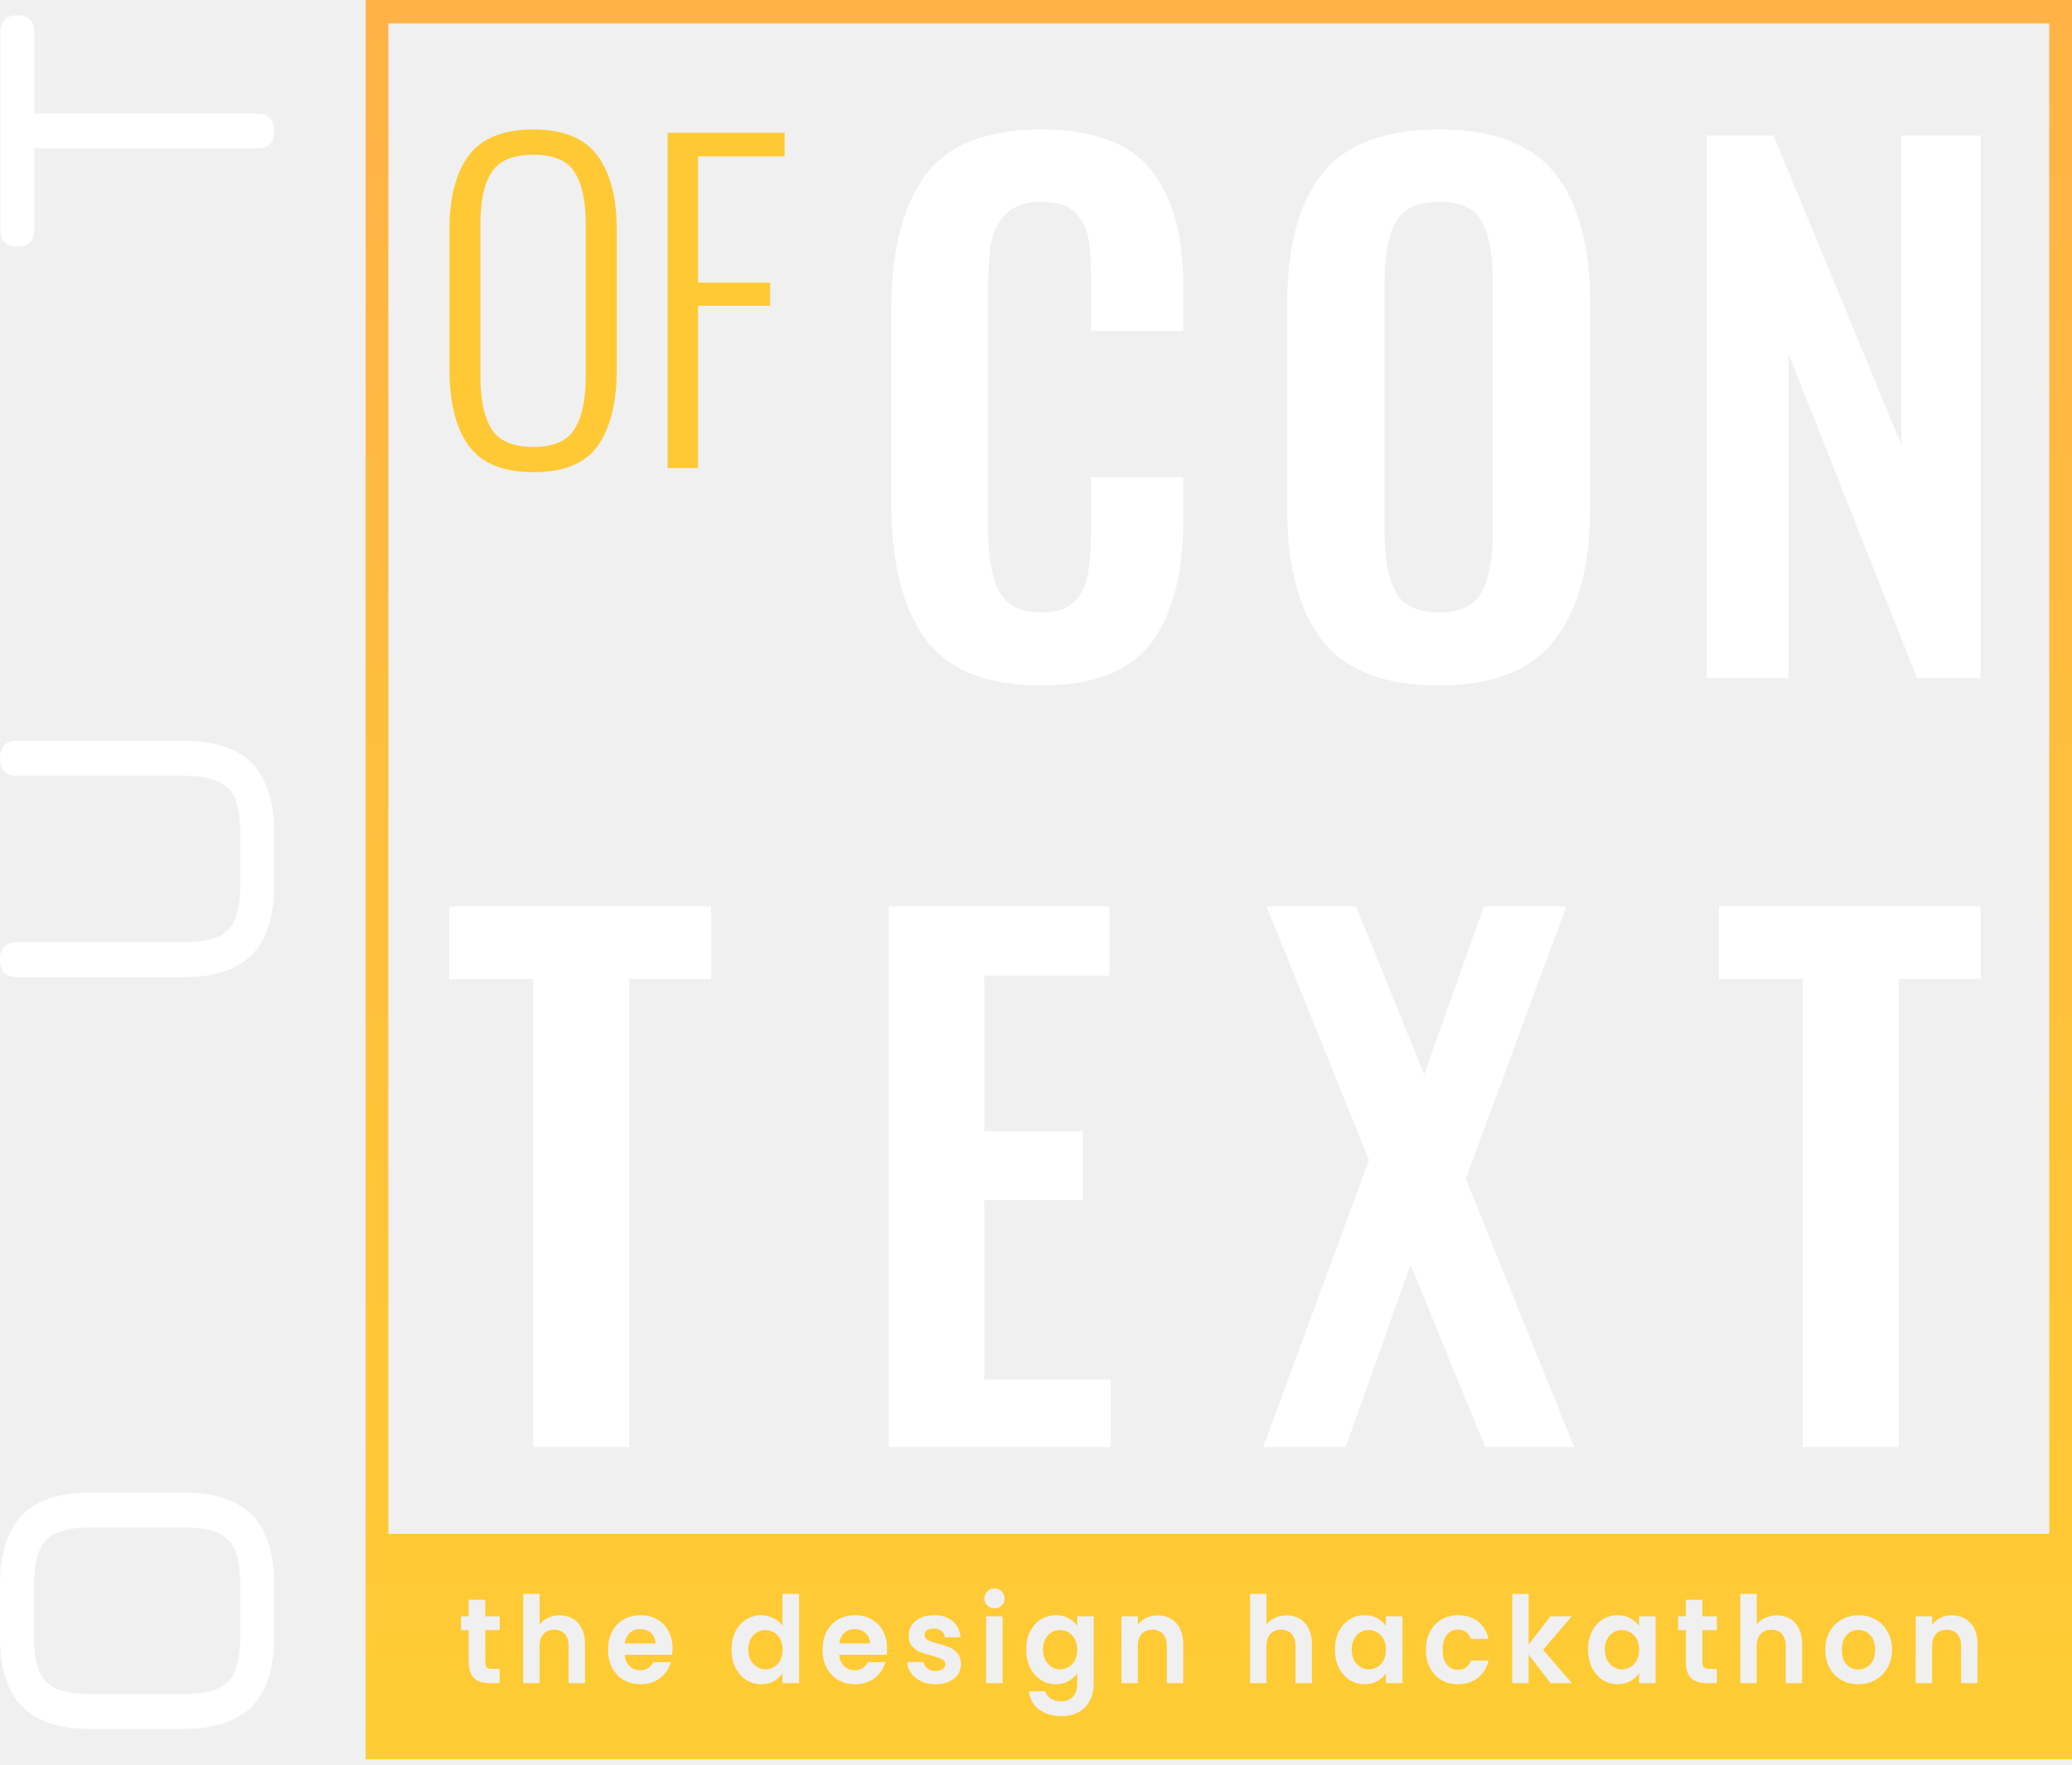
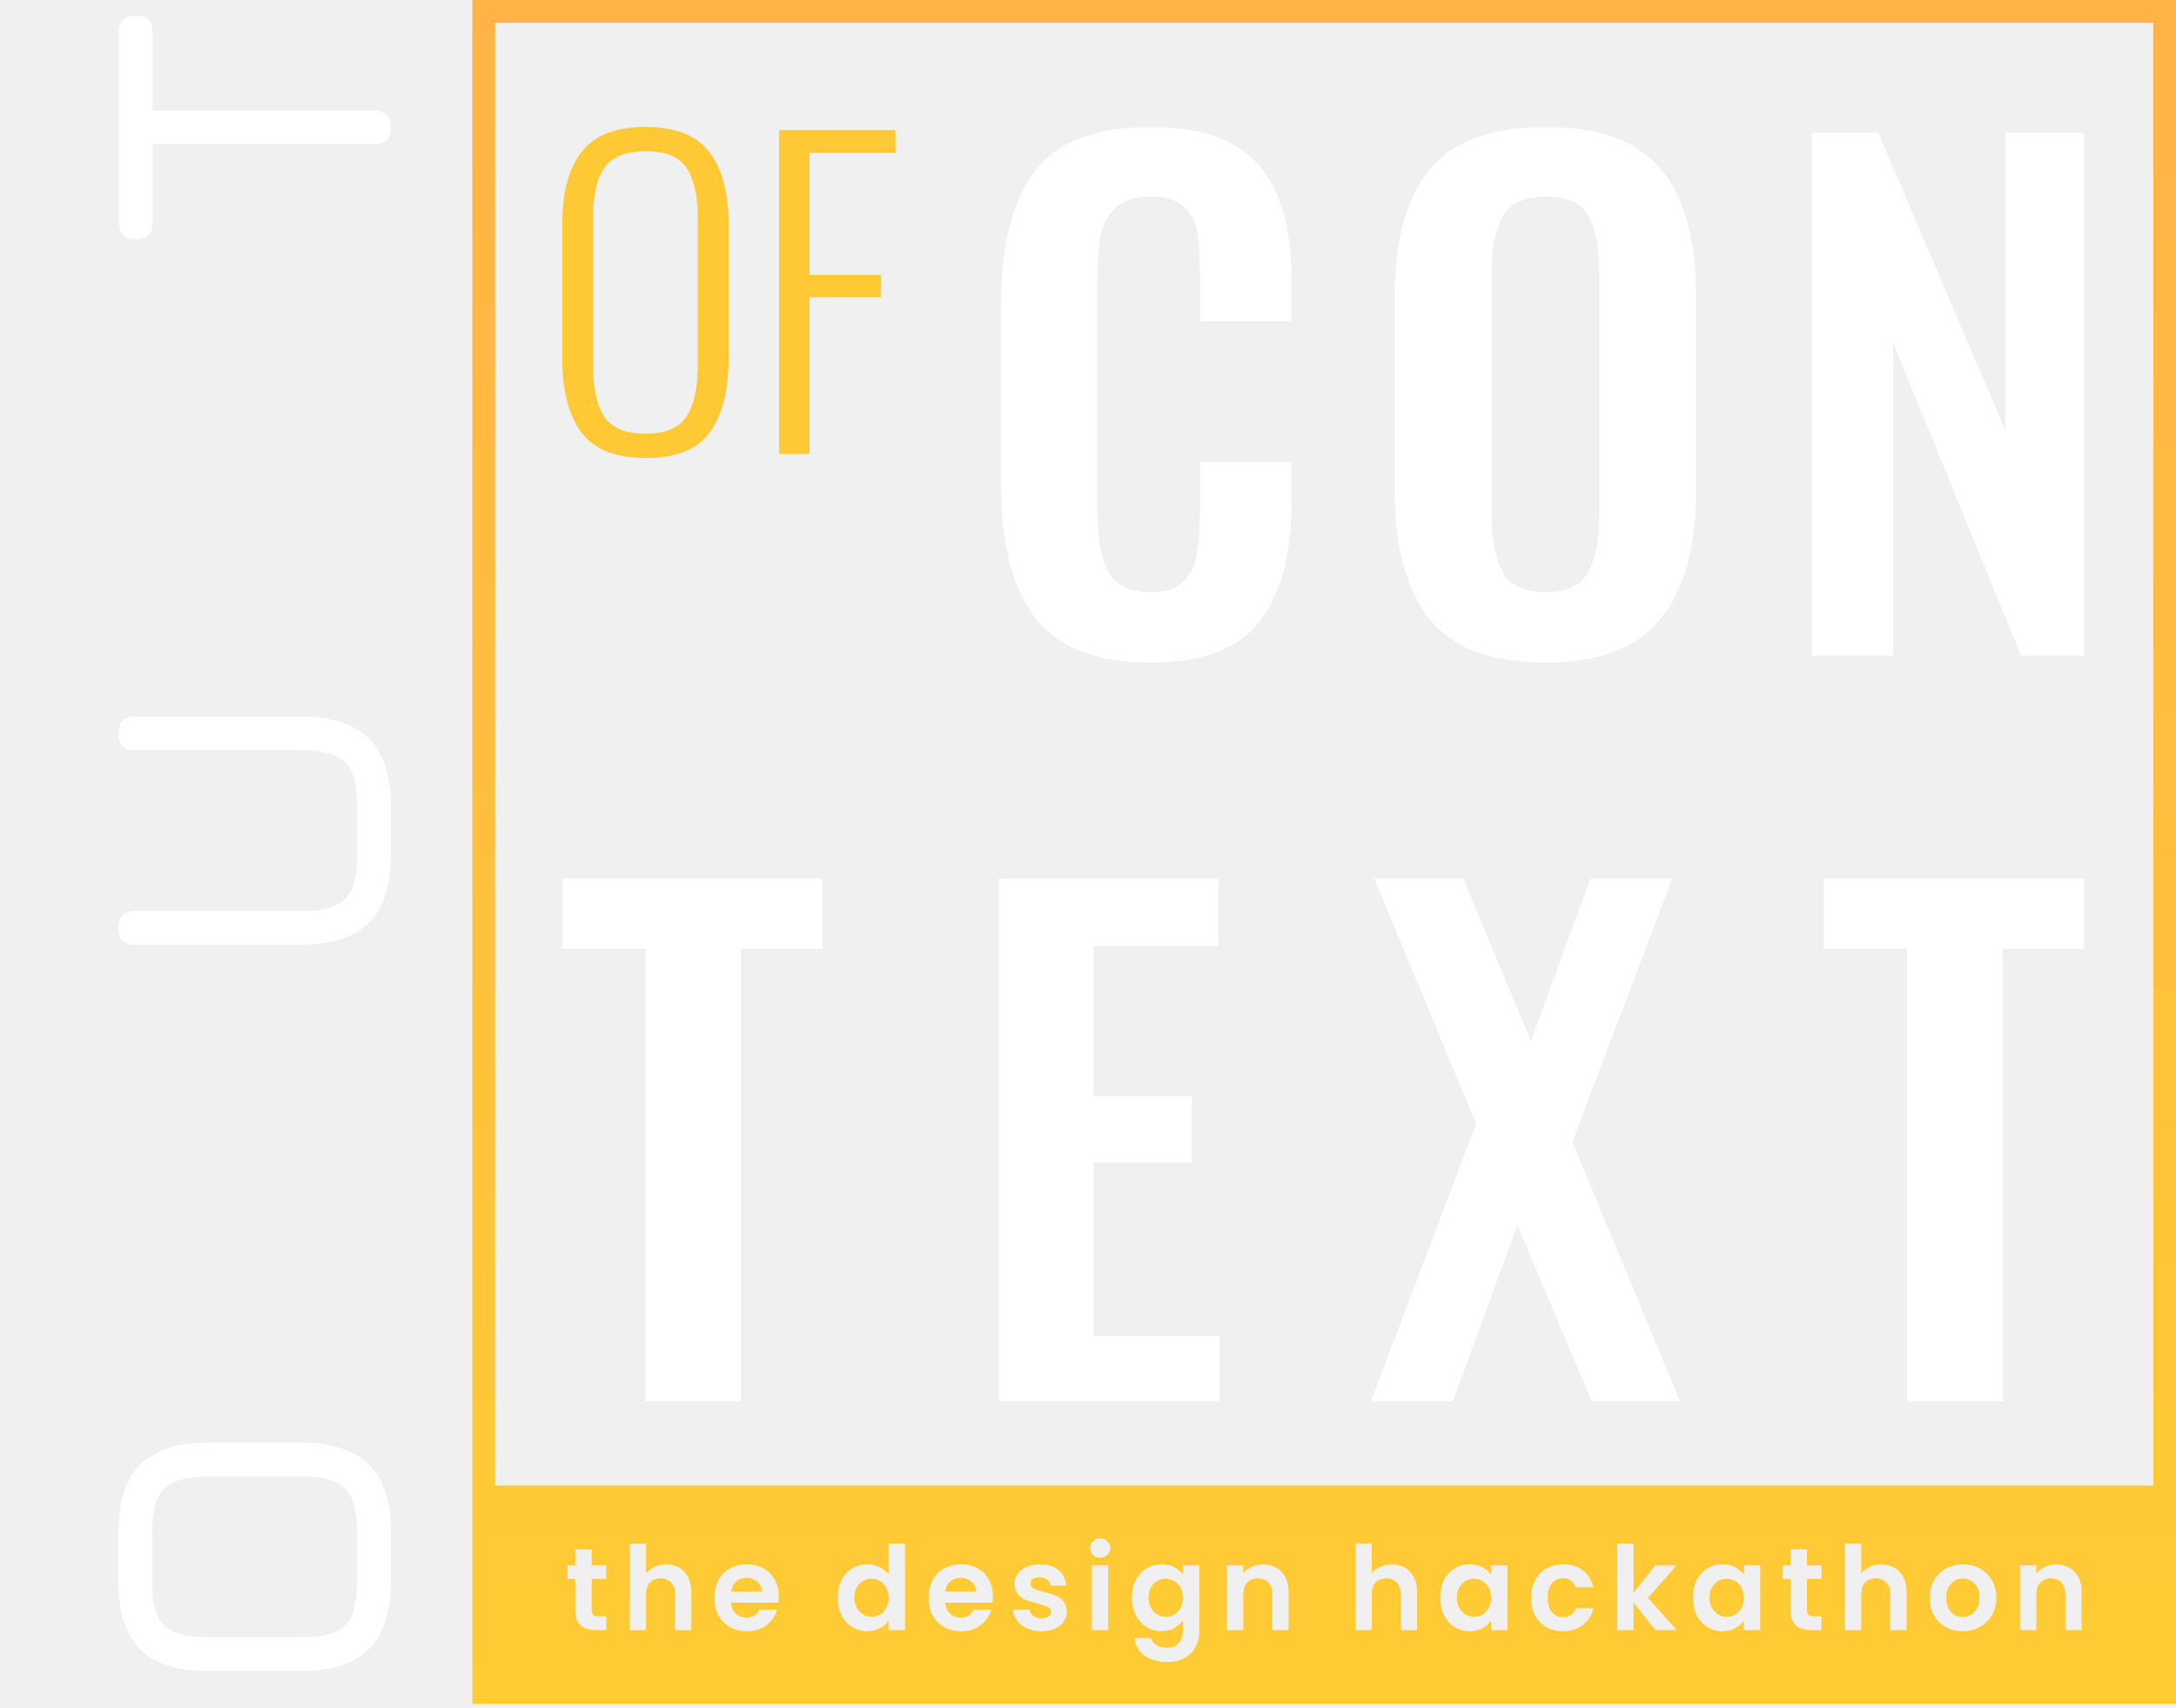
- <svg xmlns="http://www.w3.org/2000/svg" width="162" height="138" viewBox="0 0 162 138" fill="none">
-   <path d="M41.712 36.926C39.322 36.926 37.624 36.225 36.618 34.822C35.632 33.42 35.14 31.434 35.14 28.867V17.991C35.14 15.444 35.643 13.502 36.649 12.164C37.655 10.805 39.343 10.125 41.712 10.125C44.039 10.125 45.705 10.805 46.711 12.164C47.718 13.524 48.221 15.466 48.221 17.991V28.899C48.221 31.467 47.728 33.452 46.743 34.855C45.758 36.236 44.081 36.926 41.712 36.926ZM41.712 34.952C43.263 34.952 44.332 34.488 44.919 33.56C45.506 32.611 45.8 31.23 45.8 29.417V17.538C45.8 15.725 45.506 14.365 44.919 13.459C44.353 12.553 43.284 12.1 41.712 12.1C40.118 12.1 39.028 12.553 38.441 13.459C37.855 14.344 37.561 15.703 37.561 17.538V29.417C37.561 31.251 37.855 32.632 38.441 33.56C39.028 34.488 40.118 34.952 41.712 34.952Z" fill="#FFC935" />
-   <path d="M52.195 10.384H61.346V12.229H54.585V22.102H60.214V23.914H54.585V36.603H52.195V10.384Z" fill="#FFC935" />
-   <path d="M81.405 53.603C77.143 53.603 74.115 52.381 72.322 49.936C70.563 47.457 69.684 43.964 69.684 39.459V24.321C69.684 19.676 70.563 16.149 72.322 13.739C74.081 11.33 77.109 10.125 81.405 10.125C85.43 10.125 88.289 11.173 89.98 13.268C91.671 15.363 92.517 18.384 92.517 22.33V25.892H85.312V22.226C85.312 20.724 85.244 19.554 85.109 18.716C84.974 17.843 84.618 17.144 84.043 16.62C83.502 16.062 82.64 15.782 81.456 15.782C80.238 15.782 79.325 16.079 78.716 16.673C78.107 17.232 77.701 18 77.498 18.978C77.329 19.921 77.244 21.16 77.244 22.697V41.083C77.244 43.493 77.549 45.239 78.157 46.322C78.766 47.369 79.866 47.893 81.456 47.893C82.606 47.893 83.451 47.614 83.993 47.055C84.568 46.496 84.923 45.763 85.058 44.855C85.227 43.912 85.312 42.672 85.312 41.136V37.312H92.517V40.717C92.517 44.803 91.688 47.98 90.031 50.25C88.373 52.485 85.498 53.603 81.405 53.603Z" fill="white" />
-   <path d="M112.511 53.603C108.249 53.603 105.204 52.433 103.378 50.093C101.551 47.719 100.638 44.261 100.638 39.721V23.797C100.638 19.292 101.551 15.887 103.378 13.582C105.204 11.277 108.249 10.125 112.511 10.125C116.739 10.125 119.767 11.277 121.594 13.582C123.42 15.887 124.334 19.292 124.334 23.797V39.721C124.334 44.226 123.403 47.666 121.543 50.041C119.716 52.416 116.706 53.603 112.511 53.603ZM112.511 47.893C114.168 47.893 115.285 47.352 115.86 46.269C116.435 45.187 116.722 43.615 116.722 41.555V22.016C116.722 19.956 116.435 18.401 115.86 17.354C115.319 16.306 114.202 15.782 112.511 15.782C110.82 15.782 109.686 16.324 109.111 17.406C108.536 18.454 108.249 19.991 108.249 22.016V41.555C108.249 43.615 108.536 45.187 109.111 46.269C109.686 47.352 110.82 47.893 112.511 47.893Z" fill="white" />
-   <path d="M133.44 10.596H138.667L148.663 34.797V10.596H154.853V53.027H149.88L139.834 27.673V53.027H133.44V10.596Z" fill="white" />
-   <path d="M41.688 76.565H35.14V70.875H55.596V76.565H49.2V113.162H41.688V76.565Z" fill="white" />
-   <path d="M69.489 70.875H86.747V76.304H76.95V88.468H84.666V93.846H76.95V107.889H86.848V113.162H69.489V70.875Z" fill="white" />
-   <path d="M107.037 90.713L99.017 70.875H106.022L111.351 84.031L116.021 70.875H122.468L114.6 92.175L123.077 113.162H116.123L110.285 98.91L105.21 113.162H98.763L107.037 90.713Z" fill="white" />
-   <path d="M140.945 76.565H134.397V70.875H154.853V76.565H148.457V113.162H140.945V76.565Z" fill="white" />
-   <path d="M51.255 128.518C51.249 128.178 51.13 127.908 50.899 127.707C50.667 127.499 50.383 127.395 50.048 127.395C49.731 127.395 49.462 127.496 49.243 127.697C49.029 127.892 48.898 128.166 48.849 128.518H51.255Z" fill="url(#paint0_linear_1_46)" />
-   <path d="M61.003 128.188C61.125 128.414 61.186 128.688 61.186 129.009C61.186 129.329 61.125 129.606 61.003 129.839C60.881 130.065 60.717 130.241 60.509 130.367C60.302 130.487 60.079 130.546 59.841 130.546C59.609 130.546 59.39 130.484 59.183 130.358C58.981 130.232 58.817 130.053 58.689 129.82C58.567 129.581 58.506 129.304 58.506 128.99C58.506 128.675 58.567 128.405 58.689 128.178C58.817 127.946 58.981 127.769 59.183 127.65C59.384 127.53 59.603 127.471 59.841 127.471C60.079 127.471 60.302 127.534 60.509 127.659C60.717 127.779 60.881 127.955 61.003 128.188Z" fill="url(#paint1_linear_1_46)" />
-   <path d="M68.027 128.518C68.021 128.178 67.902 127.908 67.67 127.707C67.438 127.499 67.155 127.395 66.819 127.395C66.502 127.395 66.234 127.496 66.014 127.697C65.801 127.892 65.67 128.166 65.621 128.518H68.027Z" fill="url(#paint2_linear_1_46)" />
-   <path d="M84.041 128.188C84.163 128.414 84.224 128.688 84.224 129.009C84.224 129.329 84.163 129.606 84.041 129.839C83.919 130.065 83.754 130.241 83.547 130.367C83.34 130.487 83.117 130.546 82.879 130.546C82.647 130.546 82.428 130.484 82.221 130.358C82.019 130.232 81.855 130.053 81.727 129.82C81.605 129.581 81.544 129.304 81.544 128.99C81.544 128.675 81.605 128.405 81.727 128.178C81.855 127.946 82.019 127.769 82.221 127.65C82.422 127.53 82.641 127.471 82.879 127.471C83.117 127.471 83.34 127.534 83.547 127.659C83.754 127.779 83.919 127.955 84.041 128.188Z" fill="url(#paint3_linear_1_46)" />
-   <path d="M108.361 129.009C108.361 128.688 108.3 128.414 108.178 128.188C108.056 127.955 107.891 127.779 107.684 127.659C107.477 127.534 107.254 127.471 107.016 127.471C106.778 127.471 106.559 127.53 106.357 127.65C106.156 127.769 105.992 127.946 105.863 128.178C105.741 128.405 105.68 128.675 105.68 128.99C105.68 129.304 105.741 129.581 105.863 129.82C105.992 130.053 106.156 130.232 106.357 130.358C106.565 130.484 106.784 130.546 107.016 130.546C107.254 130.546 107.477 130.487 107.684 130.367C107.891 130.241 108.056 130.065 108.178 129.839C108.3 129.606 108.361 129.329 108.361 129.009Z" fill="url(#paint4_linear_1_46)" />
-   <path d="M127.969 128.188C128.091 128.414 128.152 128.688 128.152 129.009C128.152 129.329 128.091 129.606 127.969 129.839C127.847 130.065 127.683 130.241 127.475 130.367C127.268 130.487 127.045 130.546 126.807 130.546C126.576 130.546 126.356 130.484 126.149 130.358C125.947 130.232 125.783 130.053 125.655 129.82C125.533 129.581 125.472 129.304 125.472 128.99C125.472 128.675 125.533 128.405 125.655 128.178C125.783 127.946 125.947 127.769 126.149 127.65C126.35 127.53 126.57 127.471 126.807 127.471C127.045 127.471 127.268 127.534 127.475 127.659C127.683 127.779 127.847 127.955 127.969 128.188Z" fill="url(#paint5_linear_1_46)" />
-   <path d="M145.284 130.556C145.516 130.556 145.732 130.499 145.933 130.386C146.141 130.267 146.305 130.09 146.427 129.858C146.549 129.625 146.61 129.342 146.61 129.009C146.61 128.512 146.482 128.131 146.226 127.867C145.976 127.597 145.668 127.461 145.302 127.461C144.936 127.461 144.628 127.597 144.378 127.867C144.134 128.131 144.012 128.512 144.012 129.009C144.012 129.505 144.131 129.889 144.369 130.16C144.613 130.424 144.918 130.556 145.284 130.556Z" fill="url(#paint6_linear_1_46)" />
-   <path fill-rule="evenodd" clip-rule="evenodd" d="M28.588 137.581V0H162V137.581H28.588ZM30.367 1.834H160.221V119.944H30.367V1.834ZM77.753 125.772C77.527 125.772 77.338 125.7 77.186 125.556C77.04 125.405 76.966 125.219 76.966 124.999C76.966 124.779 77.04 124.596 77.186 124.452C77.338 124.301 77.527 124.225 77.753 124.225C77.979 124.225 78.165 124.301 78.311 124.452C78.464 124.596 78.54 124.779 78.54 124.999C78.54 125.219 78.464 125.405 78.311 125.556C78.165 125.7 77.979 125.772 77.753 125.772ZM78.384 131.622H77.103V126.395H78.384V131.622ZM44.786 126.584C44.487 126.408 44.146 126.32 43.761 126.32C43.426 126.32 43.121 126.386 42.847 126.518C42.572 126.644 42.353 126.82 42.188 127.046V124.64H40.907V131.622H42.188V128.735C42.188 128.32 42.289 128.002 42.49 127.782C42.697 127.556 42.978 127.442 43.331 127.442C43.679 127.442 43.954 127.556 44.155 127.782C44.356 128.002 44.457 128.32 44.457 128.735V131.622H45.738V128.556C45.738 128.084 45.652 127.681 45.481 127.348C45.317 127.008 45.085 126.754 44.786 126.584ZM37.937 130.009V127.48H39.071V126.395H37.937V125.103H36.647V126.395H36.043V127.48H36.647V129.999C36.647 131.081 37.186 131.622 38.266 131.622H39.071V130.509H38.476C38.281 130.509 38.141 130.471 38.056 130.395C37.976 130.314 37.937 130.185 37.937 130.009ZM52.582 128.895C52.582 129.084 52.57 129.254 52.545 129.405H48.84C48.871 129.782 48.999 130.078 49.224 130.292C49.45 130.506 49.728 130.612 50.057 130.612C50.533 130.612 50.871 130.402 51.073 129.98H52.454C52.308 130.484 52.027 130.899 51.612 131.226C51.198 131.546 50.688 131.707 50.084 131.707C49.597 131.707 49.157 131.597 48.767 131.377C48.383 131.15 48.081 130.833 47.861 130.424C47.648 130.015 47.541 129.543 47.541 129.009C47.541 128.468 47.648 127.993 47.861 127.584C48.075 127.175 48.374 126.861 48.758 126.64C49.142 126.42 49.584 126.31 50.084 126.31C50.566 126.31 50.996 126.417 51.374 126.631C51.759 126.845 52.054 127.15 52.262 127.546C52.475 127.936 52.582 128.386 52.582 128.895ZM57.499 127.584C57.298 127.993 57.197 128.461 57.197 128.99C57.197 129.524 57.298 129.999 57.499 130.414C57.707 130.823 57.987 131.141 58.341 131.367C58.695 131.594 59.085 131.707 59.512 131.707C59.89 131.707 60.222 131.628 60.509 131.471C60.796 131.314 61.018 131.106 61.177 130.848V131.622H62.476V124.64H61.177V127.122C61 126.876 60.762 126.681 60.463 126.537C60.165 126.386 59.85 126.31 59.521 126.31C59.088 126.31 58.695 126.42 58.341 126.64C57.987 126.861 57.707 127.175 57.499 127.584ZM69.353 128.895C69.353 129.084 69.341 129.254 69.317 129.405H65.612C65.642 129.782 65.77 130.078 65.996 130.292C66.222 130.506 66.499 130.612 66.829 130.612C67.304 130.612 67.643 130.402 67.844 129.98H69.225C69.079 130.484 68.799 130.899 68.384 131.226C67.969 131.546 67.46 131.707 66.856 131.707C66.368 131.707 65.929 131.597 65.538 131.377C65.154 131.15 64.852 130.833 64.633 130.424C64.419 130.015 64.313 129.543 64.313 129.009C64.313 128.468 64.419 127.993 64.633 127.584C64.846 127.175 65.145 126.861 65.529 126.64C65.914 126.42 66.356 126.31 66.856 126.31C67.338 126.31 67.768 126.417 68.146 126.631C68.53 126.845 68.826 127.15 69.033 127.546C69.247 127.936 69.353 128.386 69.353 128.895ZM72.027 131.48C72.356 131.631 72.728 131.707 73.143 131.707C73.545 131.707 73.896 131.641 74.195 131.509C74.5 131.37 74.732 131.182 74.89 130.943C75.055 130.704 75.137 130.433 75.137 130.131C75.131 129.785 75.04 129.509 74.863 129.301C74.692 129.087 74.488 128.93 74.25 128.829C74.012 128.729 73.71 128.631 73.344 128.537C72.984 128.443 72.719 128.351 72.548 128.263C72.377 128.169 72.292 128.034 72.292 127.858C72.292 127.7 72.353 127.578 72.475 127.49C72.603 127.402 72.783 127.358 73.015 127.358C73.265 127.358 73.463 127.42 73.609 127.546C73.762 127.666 73.847 127.829 73.866 128.037H75.091C75.055 127.508 74.857 127.09 74.497 126.782C74.137 126.468 73.655 126.31 73.051 126.31C72.643 126.31 72.286 126.379 71.981 126.518C71.682 126.656 71.45 126.845 71.286 127.084C71.127 127.323 71.048 127.587 71.048 127.876C71.048 128.229 71.133 128.509 71.304 128.716C71.481 128.924 71.688 129.078 71.926 129.178C72.17 129.279 72.481 129.377 72.859 129.471C73.225 129.572 73.49 129.666 73.655 129.754C73.826 129.836 73.911 129.961 73.911 130.131C73.911 130.289 73.841 130.417 73.701 130.518C73.567 130.619 73.378 130.669 73.134 130.669C72.884 130.669 72.673 130.603 72.502 130.471C72.338 130.339 72.243 130.172 72.219 129.971H70.929C70.947 130.292 71.051 130.584 71.24 130.848C71.435 131.113 71.697 131.323 72.027 131.48ZM83.547 126.546C83.26 126.389 82.928 126.31 82.55 126.31C82.117 126.31 81.724 126.42 81.37 126.64C81.022 126.861 80.745 127.175 80.537 127.584C80.336 127.993 80.235 128.461 80.235 128.99C80.235 129.524 80.336 129.999 80.537 130.414C80.745 130.823 81.025 131.141 81.379 131.367C81.733 131.594 82.123 131.707 82.55 131.707C82.922 131.707 83.251 131.625 83.538 131.462C83.831 131.298 84.059 131.094 84.224 130.848V131.66C84.224 132.125 84.108 132.471 83.876 132.698C83.645 132.93 83.343 133.047 82.971 133.047C82.654 133.047 82.382 132.974 82.156 132.83C81.937 132.691 81.794 132.503 81.727 132.264H80.455C80.516 132.861 80.775 133.333 81.233 133.679C81.696 134.025 82.288 134.198 83.007 134.198C83.544 134.198 84.001 134.084 84.38 133.858C84.758 133.638 85.041 133.336 85.231 132.952C85.42 132.575 85.514 132.144 85.514 131.66V126.395H84.224V127.141C84.059 126.895 83.834 126.697 83.547 126.546ZM90.489 126.32C91.092 126.32 91.58 126.518 91.952 126.914C92.324 127.304 92.51 127.851 92.51 128.556V131.622H91.23V128.735C91.23 128.32 91.129 128.002 90.928 127.782C90.726 127.556 90.452 127.442 90.104 127.442C89.751 127.442 89.47 127.556 89.263 127.782C89.061 128.002 88.961 128.32 88.961 128.735V131.622H87.68V126.395H88.961V127.046C89.132 126.82 89.348 126.644 89.61 126.518C89.879 126.386 90.171 126.32 90.489 126.32ZM101.617 126.584C101.318 126.408 100.977 126.32 100.593 126.32C100.257 126.32 99.952 126.386 99.678 126.518C99.403 126.644 99.184 126.82 99.019 127.046V124.64H97.738V131.622H99.019V128.735C99.019 128.32 99.12 128.002 99.321 127.782C99.528 127.556 99.809 127.442 100.163 127.442C100.51 127.442 100.785 127.556 100.986 127.782C101.187 128.002 101.288 128.32 101.288 128.735V131.622H102.569V128.556C102.569 128.084 102.483 127.681 102.313 127.348C102.148 127.008 101.916 126.754 101.617 126.584ZM104.372 128.99C104.372 128.461 104.473 127.993 104.674 127.584C104.881 127.175 105.159 126.861 105.507 126.64C105.86 126.42 106.254 126.31 106.687 126.31C107.065 126.31 107.394 126.389 107.675 126.546C107.962 126.703 108.19 126.902 108.361 127.141V126.395H109.651V131.622H108.361V130.858C108.196 131.103 107.968 131.307 107.675 131.471C107.388 131.628 107.056 131.707 106.678 131.707C106.251 131.707 105.86 131.594 105.507 131.367C105.159 131.141 104.881 130.823 104.674 130.414C104.473 129.999 104.372 129.524 104.372 128.99ZM111.808 127.593C111.594 127.996 111.487 128.468 111.487 129.009C111.487 129.549 111.594 130.024 111.808 130.433C112.021 130.836 112.317 131.15 112.695 131.377C113.073 131.597 113.506 131.707 113.994 131.707C114.616 131.707 115.135 131.54 115.549 131.207C115.964 130.874 116.242 130.424 116.382 129.858H115.001C114.842 130.336 114.503 130.575 113.985 130.575C113.619 130.575 113.329 130.44 113.116 130.169C112.902 129.892 112.796 129.505 112.796 129.009C112.796 128.505 112.902 128.119 113.116 127.848C113.329 127.571 113.619 127.433 113.985 127.433C114.241 127.433 114.455 127.499 114.625 127.631C114.802 127.757 114.927 127.933 115.001 128.159H116.382C116.242 127.575 115.964 127.122 115.549 126.801C115.141 126.474 114.622 126.31 113.994 126.31C113.506 126.31 113.073 126.423 112.695 126.65C112.317 126.87 112.021 127.185 111.808 127.593ZM119.516 131.622H118.235V124.64H119.516V128.612L121.218 126.395H122.883L120.65 129.018L122.901 131.622H121.236L119.516 129.395V131.622ZM124.465 127.584C124.264 127.993 124.163 128.461 124.163 128.99C124.163 129.524 124.264 129.999 124.465 130.414C124.673 130.823 124.95 131.141 125.298 131.367C125.652 131.594 126.042 131.707 126.469 131.707C126.847 131.707 127.179 131.628 127.466 131.471C127.759 131.307 127.988 131.103 128.152 130.858V131.622H129.442V126.395H128.152V127.141C127.981 126.902 127.753 126.703 127.466 126.546C127.186 126.389 126.856 126.31 126.478 126.31C126.045 126.31 125.652 126.42 125.298 126.64C124.95 126.861 124.673 127.175 124.465 127.584ZM133.099 127.48V130.009C133.099 130.185 133.139 130.314 133.218 130.395C133.304 130.471 133.444 130.509 133.639 130.509H134.234V131.622H133.429C132.349 131.622 131.809 131.081 131.809 129.999V127.48H131.206V126.395H131.809V125.103H133.099V126.395H134.234V127.48H133.099ZM139.949 126.584C139.65 126.408 139.308 126.32 138.924 126.32C138.589 126.32 138.284 126.386 138.009 126.518C137.735 126.644 137.515 126.82 137.351 127.046V124.64H136.07V131.622H137.351V128.735C137.351 128.32 137.451 128.002 137.653 127.782C137.86 127.556 138.14 127.442 138.494 127.442C138.842 127.442 139.116 127.556 139.318 127.782C139.519 128.002 139.62 128.32 139.62 128.735V131.622H140.9V128.556C140.9 128.084 140.815 127.681 140.644 127.348C140.48 127.008 140.248 126.754 139.949 126.584ZM145.284 131.707C144.796 131.707 144.357 131.597 143.966 131.377C143.576 131.15 143.268 130.833 143.042 130.424C142.823 130.015 142.713 129.543 142.713 129.009C142.713 128.474 142.826 128.002 143.052 127.593C143.283 127.185 143.597 126.87 143.994 126.65C144.39 126.423 144.832 126.31 145.32 126.31C145.808 126.31 146.251 126.423 146.647 126.65C147.043 126.87 147.354 127.185 147.58 127.593C147.812 128.002 147.928 128.474 147.928 129.009C147.928 129.543 147.809 130.015 147.571 130.424C147.339 130.833 147.022 131.15 146.62 131.377C146.223 131.597 145.778 131.707 145.284 131.707ZM154.055 126.914C153.683 126.518 153.195 126.32 152.591 126.32C152.274 126.32 151.981 126.386 151.713 126.518C151.45 126.644 151.234 126.82 151.063 127.046V126.395H149.782V131.622H151.063V128.735C151.063 128.32 151.164 128.002 151.365 127.782C151.572 127.556 151.853 127.442 152.207 127.442C152.554 127.442 152.829 127.556 153.03 127.782C153.231 128.002 153.332 128.32 153.332 128.735V131.622H154.613V128.556C154.613 127.851 154.427 127.304 154.055 126.914Z" fill="url(#paint7_linear_1_46)" />
-   <path d="M21.441 127.909C21.441 130.393 20.867 132.232 19.718 133.425C18.558 134.607 16.771 135.198 14.358 135.198L7.053 135.198C4.618 135.198 2.831 134.602 1.692 133.409C0.543 132.216 -0.021 130.382 0.001 127.909L0.001 124.005C0.001 121.51 0.575 119.671 1.724 118.489C2.873 117.307 4.66 116.715 7.084 116.715L14.358 116.715C16.771 116.715 18.558 117.307 19.718 118.489C20.867 119.671 21.441 121.51 21.441 124.005L21.441 127.909ZM18.785 127.909L18.785 124.005C18.785 122.844 18.653 121.933 18.39 121.271C18.116 120.609 17.657 120.143 17.014 119.872C16.371 119.59 15.486 119.449 14.358 119.449L7.084 119.449C5.967 119.449 5.087 119.59 4.444 119.872C3.801 120.143 3.342 120.609 3.068 121.271C2.794 121.933 2.657 122.844 2.657 124.005L2.657 127.909C2.646 129.059 2.773 129.965 3.036 130.627C3.3 131.288 3.753 131.76 4.396 132.042C5.039 132.324 5.925 132.465 7.053 132.465L14.358 132.465C15.486 132.465 16.371 132.329 17.014 132.058C17.657 131.776 18.116 131.304 18.39 130.643C18.653 129.981 18.785 129.07 18.785 127.909Z" fill="white" />
-   <path d="M21.441 69.124C21.441 71.608 20.867 73.446 19.718 74.639C18.558 75.822 16.771 76.413 14.358 76.413L1.329 76.413C0.886 76.413 0.554 76.299 0.333 76.071C0.111 75.843 0.001 75.502 0.001 75.046C0.001 74.591 0.111 74.249 0.333 74.021C0.554 73.793 0.886 73.679 1.329 73.679L14.358 73.679C15.486 73.679 16.371 73.544 17.014 73.273C17.657 72.99 18.116 72.519 18.39 71.857C18.653 71.195 18.785 70.284 18.785 69.124L18.785 65.219C18.785 64.058 18.653 63.147 18.39 62.485C18.116 61.824 17.657 61.357 17.014 61.086C16.371 60.804 15.486 60.663 14.358 60.663L1.329 60.663C0.886 60.663 0.554 60.549 0.333 60.321C0.111 60.094 0.001 59.752 0.001 59.296C0.001 58.841 0.111 58.499 0.333 58.271C0.554 58.044 0.886 57.93 1.329 57.93L14.358 57.93C16.771 57.93 18.558 58.521 19.718 59.703C20.867 60.886 21.441 62.724 21.441 65.219L21.441 69.124Z" fill="white" />
-   <path d="M21.441 10.237C21.441 10.693 21.331 11.035 21.109 11.262C20.888 11.49 20.556 11.604 20.113 11.604L2.689 11.604L2.689 17.917C2.689 18.373 2.578 18.714 2.357 18.942C2.135 19.17 1.803 19.284 1.36 19.284C0.918 19.284 0.586 19.17 0.364 18.942C0.143 18.714 0.032 18.373 0.032 17.917L0.032 2.558C0.032 2.102 0.143 1.761 0.364 1.533C0.586 1.305 0.918 1.191 1.36 1.191C1.803 1.191 2.135 1.305 2.357 1.533C2.578 1.761 2.689 2.102 2.689 2.558L2.689 8.871L20.113 8.871C20.535 8.871 20.861 8.99 21.093 9.229C21.325 9.456 21.441 9.793 21.441 10.237Z" fill="white" />
+ <svg xmlns="http://www.w3.org/2000/svg" width="334" height="262" viewBox="0 0 334 262" fill="none">
+   <path d="M99.124 70.291C94.46 70.291 91.147 68.961 89.183 66.302C87.26 63.643 86.299 59.879 86.299 55.011V34.392C86.299 29.565 87.281 25.883 89.244 23.346C91.208 20.769 94.501 19.48 99.124 19.48C103.665 19.48 106.917 20.769 108.881 23.346C110.845 25.924 111.827 29.606 111.827 34.392V55.072C111.827 59.941 110.865 63.704 108.943 66.363C107.02 68.982 103.747 70.291 99.124 70.291ZM99.124 66.547C102.151 66.547 104.238 65.668 105.383 63.909C106.529 62.109 107.102 59.49 107.102 56.054V33.533C107.102 30.097 106.529 27.519 105.383 25.801C104.279 24.083 102.192 23.224 99.124 23.224C96.015 23.224 93.888 24.083 92.742 25.801C91.597 27.478 91.024 30.056 91.024 33.533V56.054C91.024 59.531 91.597 62.15 92.742 63.909C93.888 65.668 96.015 66.547 99.124 66.547Z" fill="#FFC935" />
+   <path d="M119.583 19.971H137.44V23.469H124.246V42.185H135.231V45.622H124.246V69.677H119.583V19.971Z" fill="#FFC935" />
+   <path d="M176.552 101.68C168.233 101.68 162.324 99.369 158.825 94.747C155.392 90.059 153.675 83.457 153.675 74.94V46.319C153.675 37.538 155.392 30.869 158.825 26.314C162.258 21.758 168.167 19.48 176.552 19.48C184.409 19.48 189.988 21.461 193.289 25.423C196.59 29.384 198.241 35.095 198.241 42.556V49.29H184.178V42.358C184.178 39.519 184.046 37.307 183.782 35.722C183.518 34.072 182.825 32.751 181.702 31.761C180.646 30.704 178.962 30.176 176.651 30.176C174.275 30.176 172.492 30.738 171.304 31.86C170.115 32.916 169.323 34.369 168.927 36.217C168.597 38 168.432 40.344 168.432 43.249V78.01C168.432 82.566 169.026 85.867 170.214 87.914C171.403 89.894 173.548 90.885 176.651 90.885C178.896 90.885 180.547 90.356 181.603 89.3C182.726 88.244 183.419 86.857 183.683 85.141C184.013 83.358 184.178 81.014 184.178 78.109V70.88H198.241V77.317C198.241 85.042 196.623 91.05 193.388 95.341C190.153 99.567 184.541 101.68 176.552 101.68Z" fill="white" />
+   <path d="M237.265 101.68C228.946 101.68 223.004 99.468 219.438 95.044C215.873 90.555 214.09 84.018 214.09 75.435V45.329C214.09 36.812 215.873 30.374 219.438 26.017C223.004 21.659 228.946 19.48 237.265 19.48C245.518 19.48 251.427 21.659 254.992 26.017C258.557 30.374 260.34 36.812 260.34 45.329V75.435C260.34 83.952 258.524 90.456 254.893 94.945C251.328 99.435 245.452 101.68 237.265 101.68ZM237.265 90.885C240.5 90.885 242.679 89.861 243.801 87.815C244.923 85.768 245.485 82.797 245.485 78.901V41.961C245.485 38.066 244.923 35.128 243.801 33.147C242.745 31.167 240.566 30.176 237.265 30.176C233.964 30.176 231.752 31.2 230.629 33.246C229.507 35.227 228.946 38.132 228.946 41.961V78.901C228.946 82.797 229.507 85.768 230.629 87.815C231.752 89.861 233.964 90.885 237.265 90.885Z" fill="white" />
+   <path d="M278.114 20.372H288.315L307.825 66.126V20.372H319.907V100.59H310.202L290.593 52.657V100.59H278.114V20.372Z" fill="white" />
+   <path d="M99.074 145.627H86.299V134.832H126.21V145.627H113.732V215.05H99.074V145.627Z" fill="white" />
+   <path d="M153.317 134.832H186.989V145.132H167.875V168.207H182.928V178.407H167.875V205.048H187.187V215.05H153.317V134.832Z" fill="white" />
+   <path d="M226.576 172.465L210.929 134.832H224.596L234.994 159.789L244.106 134.832H256.683L241.333 175.238L257.872 215.05H244.304L232.915 188.014L223.011 215.05H210.434L226.576 172.465Z" fill="white" />
+   <path d="M292.734 145.627H279.959V134.832H319.87V145.627H307.391V215.05H292.734V145.627Z" fill="white" />
+   <path d="M116.929 244.274C116.917 243.629 116.684 243.115 116.23 242.732C115.776 242.338 115.22 242.14 114.562 242.14C113.941 242.14 113.415 242.332 112.984 242.714C112.566 243.085 112.309 243.605 112.213 244.274H116.929Z" fill="url(#paint0_linear_473_319)" />
+   <path d="M136.036 243.647C136.275 244.077 136.394 244.597 136.394 245.207C136.394 245.816 136.275 246.342 136.036 246.785C135.797 247.215 135.474 247.55 135.067 247.789C134.661 248.016 134.225 248.13 133.758 248.13C133.304 248.13 132.874 248.01 132.467 247.771C132.073 247.532 131.75 247.191 131.499 246.749C131.26 246.295 131.14 245.769 131.14 245.171C131.14 244.573 131.26 244.059 131.499 243.629C131.75 243.186 132.073 242.852 132.467 242.624C132.862 242.397 133.292 242.284 133.758 242.284C134.225 242.284 134.661 242.403 135.067 242.642C135.474 242.87 135.797 243.204 136.036 243.647Z" fill="url(#paint1_linear_473_319)" />
+   <path d="M149.803 244.274C149.791 243.629 149.558 243.115 149.104 242.732C148.65 242.338 148.094 242.14 147.436 242.14C146.814 242.14 146.288 242.332 145.858 242.714C145.44 243.085 145.183 243.605 145.087 244.274H149.803Z" fill="url(#paint2_linear_473_319)" />
+   <path d="M181.193 243.647C181.432 244.077 181.551 244.597 181.551 245.207C181.551 245.816 181.432 246.342 181.193 246.785C180.954 247.215 180.631 247.55 180.224 247.789C179.818 248.016 179.381 248.13 178.915 248.13C178.461 248.13 178.031 248.01 177.624 247.771C177.23 247.532 176.907 247.191 176.656 246.749C176.417 246.295 176.297 245.769 176.297 245.171C176.297 244.573 176.417 244.059 176.656 243.629C176.907 243.186 177.23 242.852 177.624 242.624C178.019 242.397 178.449 242.284 178.915 242.284C179.381 242.284 179.818 242.403 180.224 242.642C180.631 242.87 180.954 243.204 181.193 243.647Z" fill="url(#paint3_linear_473_319)" />
+   <path d="M228.862 245.207C228.862 244.597 228.743 244.077 228.503 243.647C228.264 243.204 227.942 242.87 227.535 242.642C227.129 242.403 226.692 242.284 226.226 242.284C225.76 242.284 225.329 242.397 224.935 242.624C224.54 242.852 224.218 243.186 223.967 243.629C223.727 244.059 223.608 244.573 223.608 245.171C223.608 245.769 223.727 246.295 223.967 246.749C224.218 247.191 224.54 247.532 224.935 247.771C225.341 248.01 225.772 248.13 226.226 248.13C226.692 248.13 227.129 248.016 227.535 247.789C227.942 247.55 228.264 247.215 228.503 246.785C228.743 246.342 228.862 245.816 228.862 245.207Z" fill="url(#paint4_linear_473_319)" />
+   <path d="M267.296 243.647C267.536 244.077 267.655 244.597 267.655 245.207C267.655 245.816 267.536 246.342 267.296 246.785C267.057 247.215 266.735 247.55 266.328 247.789C265.922 248.016 265.485 248.13 265.019 248.13C264.565 248.13 264.134 248.01 263.728 247.771C263.333 247.532 263.011 247.191 262.76 246.749C262.52 246.295 262.401 245.769 262.401 245.171C262.401 244.573 262.52 244.059 262.76 243.629C263.011 243.186 263.333 242.852 263.728 242.624C264.122 242.397 264.553 242.284 265.019 242.284C265.485 242.284 265.922 242.403 266.328 242.642C266.735 242.87 267.057 243.204 267.296 243.647Z" fill="url(#paint5_linear_473_319)" />
+   <path d="M301.235 248.148C301.689 248.148 302.113 248.04 302.508 247.825C302.914 247.598 303.237 247.263 303.476 246.821C303.715 246.378 303.835 245.84 303.835 245.207C303.835 244.262 303.584 243.539 303.082 243.037C302.592 242.523 301.988 242.266 301.271 242.266C300.553 242.266 299.95 242.523 299.459 243.037C298.981 243.539 298.742 244.262 298.742 245.207C298.742 246.151 298.975 246.88 299.441 247.394C299.92 247.897 300.517 248.148 301.235 248.148Z" fill="url(#paint6_linear_473_319)" />
+   <path fill-rule="evenodd" clip-rule="evenodd" d="M72.499 261.5V0H334V261.5H72.499ZM75.986 3.487H330.513V227.978H75.986V3.487ZM168.867 239.056C168.425 239.056 168.054 238.918 167.755 238.643C167.469 238.357 167.325 238.004 167.325 237.585C167.325 237.167 167.469 236.82 167.755 236.545C168.054 236.258 168.425 236.115 168.867 236.115C169.31 236.115 169.674 236.258 169.961 236.545C170.26 236.82 170.409 237.167 170.409 237.585C170.409 238.004 170.26 238.357 169.961 238.643C169.674 238.918 169.31 239.056 168.867 239.056ZM170.105 250.174H167.594V240.239H170.105V250.174ZM104.249 240.598C103.663 240.263 102.993 240.096 102.24 240.096C101.583 240.096 100.985 240.221 100.447 240.473C99.909 240.712 99.479 241.046 99.156 241.477V236.904H96.645V250.174H99.156V244.687C99.156 243.898 99.353 243.294 99.748 242.876C100.154 242.445 100.704 242.23 101.397 242.23C102.079 242.23 102.617 242.445 103.011 242.876C103.406 243.294 103.603 243.898 103.603 244.687V250.174H106.114V244.346C106.114 243.449 105.946 242.684 105.612 242.051C105.289 241.405 104.834 240.921 104.249 240.598ZM90.823 247.108V242.302H93.046V240.239H90.823V237.783H88.294V240.239H87.111V242.302H88.294V247.09C88.294 249.146 89.352 250.174 91.468 250.174H93.046V248.058H91.881C91.498 248.058 91.223 247.986 91.056 247.843C90.9 247.687 90.823 247.442 90.823 247.108ZM119.53 244.992C119.53 245.35 119.506 245.673 119.458 245.96H112.195C112.255 246.677 112.506 247.239 112.948 247.646C113.391 248.052 113.935 248.255 114.58 248.255C115.513 248.255 116.176 247.855 116.571 247.054H119.278C118.992 248.01 118.442 248.799 117.629 249.421C116.816 250.031 115.818 250.335 114.634 250.335C113.678 250.335 112.817 250.126 112.052 249.708C111.299 249.277 110.707 248.674 110.276 247.897C109.858 247.12 109.649 246.223 109.649 245.207C109.649 244.179 109.858 243.276 110.276 242.499C110.695 241.722 111.281 241.124 112.034 240.706C112.787 240.287 113.654 240.078 114.634 240.078C115.578 240.078 116.421 240.281 117.162 240.688C117.916 241.094 118.495 241.674 118.902 242.427C119.32 243.168 119.53 244.023 119.53 244.992ZM129.168 242.499C128.773 243.276 128.576 244.167 128.576 245.171C128.576 246.187 128.773 247.09 129.168 247.879C129.574 248.656 130.124 249.259 130.817 249.69C131.511 250.12 132.276 250.335 133.113 250.335C133.854 250.335 134.506 250.186 135.067 249.887C135.629 249.588 136.066 249.194 136.377 248.704V250.174H138.923V236.904H136.377V241.62C136.03 241.154 135.564 240.783 134.978 240.508C134.392 240.221 133.776 240.078 133.131 240.078C132.282 240.078 131.511 240.287 130.817 240.706C130.124 241.124 129.574 241.722 129.168 242.499ZM152.403 244.992C152.403 245.35 152.379 245.673 152.332 245.96H145.069C145.129 246.677 145.38 247.239 145.822 247.646C146.264 248.052 146.808 248.255 147.454 248.255C148.386 248.255 149.05 247.855 149.445 247.054H152.152C151.865 248.01 151.315 248.799 150.503 249.421C149.69 250.031 148.691 250.335 147.508 250.335C146.551 250.335 145.691 250.126 144.926 249.708C144.172 249.277 143.581 248.674 143.15 247.897C142.732 247.12 142.523 246.223 142.523 245.207C142.523 244.179 142.732 243.276 143.15 242.499C143.569 241.722 144.154 241.124 144.908 240.706C145.661 240.287 146.527 240.078 147.508 240.078C148.452 240.078 149.295 240.281 150.036 240.688C150.789 241.094 151.369 241.674 151.776 242.427C152.194 243.168 152.403 244.023 152.403 244.992ZM157.643 249.905C158.289 250.192 159.018 250.335 159.831 250.335C160.62 250.335 161.307 250.21 161.893 249.959C162.491 249.696 162.945 249.337 163.256 248.883C163.579 248.429 163.74 247.915 163.74 247.341C163.728 246.683 163.549 246.157 163.202 245.763C162.867 245.356 162.467 245.057 162.001 244.866C161.534 244.675 160.943 244.489 160.225 244.31C159.52 244.131 159 243.957 158.665 243.79C158.33 243.611 158.163 243.354 158.163 243.019C158.163 242.72 158.283 242.487 158.522 242.32C158.773 242.152 159.125 242.069 159.58 242.069C160.07 242.069 160.458 242.188 160.745 242.427C161.044 242.654 161.212 242.965 161.247 243.36H163.65C163.579 242.355 163.19 241.56 162.485 240.975C161.779 240.377 160.835 240.078 159.651 240.078C158.85 240.078 158.151 240.21 157.553 240.473C156.968 240.736 156.513 241.094 156.19 241.549C155.88 242.003 155.724 242.505 155.724 243.055C155.724 243.724 155.892 244.256 156.226 244.651C156.573 245.045 156.979 245.338 157.446 245.53C157.924 245.721 158.534 245.906 159.275 246.085C159.992 246.277 160.512 246.456 160.835 246.623C161.17 246.779 161.337 247.018 161.337 247.341C161.337 247.64 161.2 247.885 160.925 248.076C160.662 248.267 160.291 248.363 159.813 248.363C159.323 248.363 158.91 248.237 158.575 247.986C158.253 247.735 158.067 247.418 158.02 247.036H155.491C155.527 247.646 155.73 248.201 156.101 248.704C156.483 249.206 156.997 249.606 157.643 249.905ZM180.224 240.526C179.662 240.227 179.011 240.078 178.27 240.078C177.421 240.078 176.65 240.287 175.956 240.706C175.275 241.124 174.731 241.722 174.325 242.499C173.93 243.276 173.733 244.167 173.733 245.171C173.733 246.187 173.93 247.09 174.325 247.879C174.731 248.656 175.281 249.259 175.974 249.69C176.668 250.12 177.433 250.335 178.27 250.335C178.999 250.335 179.644 250.18 180.206 249.869C180.78 249.558 181.229 249.17 181.551 248.704V250.246C181.551 251.13 181.324 251.788 180.87 252.218C180.416 252.661 179.824 252.882 179.095 252.882C178.473 252.882 177.941 252.744 177.499 252.469C177.068 252.206 176.787 251.848 176.656 251.393H174.163C174.283 252.529 174.791 253.426 175.687 254.083C176.596 254.741 177.756 255.07 179.166 255.07C180.218 255.07 181.115 254.854 181.856 254.424C182.597 254.006 183.153 253.432 183.524 252.702C183.894 251.985 184.08 251.166 184.08 250.246V240.239H181.551V241.656C181.229 241.19 180.786 240.813 180.224 240.526ZM193.83 240.096C195.014 240.096 195.97 240.473 196.699 241.226C197.429 241.967 197.793 243.007 197.793 244.346V250.174H195.283V244.687C195.283 243.898 195.086 243.294 194.691 242.876C194.296 242.445 193.759 242.23 193.077 242.23C192.384 242.23 191.834 242.445 191.427 242.876C191.033 243.294 190.836 243.898 190.836 244.687V250.174H188.325V240.239H190.836V241.477C191.17 241.046 191.595 240.712 192.109 240.473C192.635 240.221 193.209 240.096 193.83 240.096ZM215.644 240.598C215.058 240.263 214.388 240.096 213.635 240.096C212.978 240.096 212.38 240.221 211.842 240.473C211.304 240.712 210.874 241.046 210.551 241.477V236.904H208.04V250.174H210.551V244.687C210.551 243.898 210.748 243.294 211.142 242.876C211.549 242.445 212.099 242.23 212.792 242.23C213.474 242.23 214.012 242.445 214.406 242.876C214.801 243.294 214.998 243.898 214.998 244.687V250.174H217.509V244.346C217.509 243.449 217.341 242.684 217.006 242.051C216.684 241.405 216.229 240.921 215.644 240.598ZM221.044 245.171C221.044 244.167 221.241 243.276 221.635 242.499C222.042 241.722 222.586 241.124 223.267 240.706C223.961 240.287 224.732 240.078 225.581 240.078C226.322 240.078 226.967 240.227 227.517 240.526C228.079 240.825 228.527 241.202 228.862 241.656V240.239H231.391V250.174H228.862V248.721C228.539 249.188 228.091 249.576 227.517 249.887C226.955 250.186 226.304 250.335 225.563 250.335C224.726 250.335 223.961 250.12 223.267 249.69C222.586 249.259 222.042 248.656 221.635 247.879C221.241 247.09 221.044 246.187 221.044 245.171ZM235.618 242.517C235.199 243.282 234.99 244.179 234.99 245.207C234.99 246.235 235.199 247.137 235.618 247.915C236.036 248.68 236.616 249.277 237.357 249.708C238.099 250.126 238.947 250.335 239.904 250.335C241.123 250.335 242.139 250.019 242.952 249.385C243.765 248.751 244.309 247.897 244.584 246.821H241.876C241.565 247.729 240.902 248.184 239.886 248.184C239.169 248.184 238.601 247.926 238.182 247.412C237.764 246.886 237.555 246.151 237.555 245.207C237.555 244.25 237.764 243.515 238.182 243.001C238.601 242.475 239.169 242.212 239.886 242.212C240.388 242.212 240.806 242.338 241.141 242.589C241.488 242.828 241.733 243.162 241.876 243.593H244.584C244.309 242.481 243.765 241.62 242.952 241.011C242.151 240.389 241.135 240.078 239.904 240.078C238.947 240.078 238.099 240.293 237.357 240.724C236.616 241.142 236.036 241.74 235.618 242.517ZM250.727 250.174H248.217V236.904H250.727V244.454L254.063 240.239H257.326L252.951 245.225L257.362 250.174H254.098L250.727 245.942V250.174ZM260.428 242.499C260.034 243.276 259.837 244.167 259.837 245.171C259.837 246.187 260.034 247.09 260.428 247.879C260.835 248.656 261.379 249.259 262.06 249.69C262.754 250.12 263.519 250.335 264.355 250.335C265.097 250.335 265.748 250.186 266.31 249.887C266.884 249.576 267.332 249.188 267.655 248.721V250.174H270.184V240.239H267.655V241.656C267.32 241.202 266.872 240.825 266.31 240.526C265.76 240.227 265.115 240.078 264.373 240.078C263.525 240.078 262.754 240.287 262.06 240.706C261.379 241.124 260.835 241.722 260.428 242.499ZM277.352 242.302V247.108C277.352 247.442 277.429 247.687 277.585 247.843C277.752 247.986 278.027 248.058 278.41 248.058H279.575V250.174H277.997C275.881 250.174 274.823 249.146 274.823 247.09V242.302H273.64V240.239H274.823V237.783H277.352V240.239H279.575V242.302H277.352ZM290.778 240.598C290.192 240.263 289.522 240.096 288.769 240.096C288.112 240.096 287.514 240.221 286.976 240.473C286.438 240.712 286.008 241.046 285.685 241.477V236.904H283.174V250.174H285.685V244.687C285.685 243.898 285.882 243.294 286.277 242.876C286.683 242.445 287.233 242.23 287.926 242.23C288.608 242.23 289.146 242.445 289.54 242.876C289.935 243.294 290.132 243.898 290.132 244.687V250.174H292.643V244.346C292.643 243.449 292.475 242.684 292.141 242.051C291.818 241.405 291.363 240.921 290.778 240.598ZM301.235 250.335C300.278 250.335 299.418 250.126 298.652 249.708C297.887 249.277 297.284 248.674 296.841 247.897C296.411 247.12 296.196 246.223 296.196 245.207C296.196 244.191 296.417 243.294 296.859 242.517C297.313 241.74 297.929 241.142 298.706 240.724C299.483 240.293 300.35 240.078 301.306 240.078C302.263 240.078 303.13 240.293 303.907 240.724C304.684 241.142 305.293 241.74 305.736 242.517C306.19 243.294 306.417 244.191 306.417 245.207C306.417 246.223 306.184 247.12 305.718 247.897C305.264 248.674 304.642 249.277 303.853 249.708C303.076 250.126 302.203 250.335 301.235 250.335ZM318.426 241.226C317.697 240.473 316.741 240.096 315.557 240.096C314.936 240.096 314.362 240.221 313.836 240.473C313.322 240.712 312.897 241.046 312.563 241.477V240.239H310.052V250.174H312.563V244.687C312.563 243.898 312.76 243.294 313.154 242.876C313.561 242.445 314.111 242.23 314.804 242.23C315.486 242.23 316.024 242.445 316.418 242.876C316.813 243.294 317.01 243.898 317.01 244.687V250.174H319.52V244.346C319.52 243.007 319.156 241.967 318.426 241.226Z" fill="url(#paint7_linear_473_319)" />
+   <path d="M60 242.632C60 247.341 58.879 250.827 56.638 253.089C54.376 255.33 50.89 256.451 46.181 256.451L31.929 256.451C27.179 256.451 23.693 255.32 21.472 253.058C19.231 250.796 18.13 247.321 18.172 242.632L18.172 235.228C18.172 230.499 19.292 227.013 21.534 224.771C23.775 222.53 27.261 221.409 31.991 221.409L46.181 221.409C50.89 221.409 54.376 222.53 56.638 224.771C58.879 227.013 60 230.499 60 235.228L60 242.632ZM54.818 242.632L54.818 235.228C54.818 233.028 54.561 231.301 54.047 230.046C53.512 228.792 52.617 227.907 51.363 227.393C50.108 226.859 48.381 226.591 46.181 226.591L31.991 226.591C29.811 226.591 28.094 226.859 26.84 227.393C25.585 227.907 24.691 228.792 24.156 230.046C23.621 231.301 23.354 233.028 23.354 235.228L23.354 242.632C23.333 244.812 23.58 246.529 24.094 247.783C24.608 249.038 25.492 249.932 26.747 250.467C28.001 251.002 29.729 251.269 31.929 251.269L46.181 251.269C48.381 251.269 50.108 251.012 51.363 250.498C52.617 249.963 53.512 249.068 54.047 247.814C54.561 246.56 54.818 244.832 54.818 242.632ZM60 131.179C60 135.889 58.879 139.374 56.638 141.636C54.376 143.878 50.89 144.999 46.181 144.999L20.763 144.999C19.899 144.999 19.251 144.783 18.819 144.351C18.387 143.919 18.172 143.271 18.172 142.408C18.172 141.544 18.387 140.896 18.819 140.464C19.251 140.032 19.899 139.816 20.763 139.816L46.181 139.816C48.381 139.816 50.108 139.559 51.363 139.045C52.617 138.511 53.512 137.616 54.047 136.362C54.561 135.107 54.818 133.38 54.818 131.179L54.818 123.776C54.818 121.576 54.561 119.848 54.047 118.594C53.512 117.339 52.617 116.455 51.363 115.941C50.108 115.406 48.381 115.139 46.181 115.139L20.763 115.139C19.899 115.139 19.251 114.923 18.819 114.491C18.387 114.059 18.172 113.411 18.172 112.548C18.172 111.684 18.387 111.036 18.819 110.604C19.251 110.172 19.899 109.957 20.763 109.957L46.181 109.957C50.89 109.957 54.376 111.077 56.638 113.319C58.879 115.56 60 119.046 60 123.776L60 131.179ZM60 19.536C60 20.4 59.784 21.048 59.352 21.48C58.92 21.912 58.273 22.128 57.409 22.128L23.416 22.128L23.416 34.096C23.416 34.96 23.2 35.608 22.768 36.039C22.336 36.471 21.688 36.687 20.824 36.687C19.961 36.687 19.313 36.471 18.881 36.039C18.449 35.608 18.233 34.96 18.233 34.096L18.233 4.977C18.233 4.113 18.449 3.465 18.881 3.033C19.313 2.601 19.961 2.385 20.824 2.385C21.688 2.385 22.336 2.601 22.768 3.033C23.2 3.465 23.416 4.113 23.416 4.977L23.416 16.945L57.409 16.945C58.231 16.945 58.869 17.172 59.321 17.624C59.774 18.056 60 18.693 60 19.536Z" fill="white" />
  <defs>
-     <linearGradient id="paint0_linear_1_46" x1="95.294" y1="0" x2="95.294" y2="137.581" gradientUnits="userSpaceOnUse">
+     <linearGradient id="paint0_linear_473_319" x1="203.25" y1="0" x2="203.25" y2="261.5" gradientUnits="userSpaceOnUse">
      <stop stop-color="#FFB347" />
      <stop offset="1" stop-color="#FFCC33" />
    </linearGradient>
-     <linearGradient id="paint1_linear_1_46" x1="95.294" y1="0" x2="95.294" y2="137.581" gradientUnits="userSpaceOnUse">
+     <linearGradient id="paint1_linear_473_319" x1="203.25" y1="0" x2="203.25" y2="261.5" gradientUnits="userSpaceOnUse">
      <stop stop-color="#FFB347" />
      <stop offset="1" stop-color="#FFCC33" />
    </linearGradient>
-     <linearGradient id="paint2_linear_1_46" x1="95.294" y1="0" x2="95.294" y2="137.581" gradientUnits="userSpaceOnUse">
+     <linearGradient id="paint2_linear_473_319" x1="203.25" y1="0" x2="203.25" y2="261.5" gradientUnits="userSpaceOnUse">
      <stop stop-color="#FFB347" />
      <stop offset="1" stop-color="#FFCC33" />
    </linearGradient>
-     <linearGradient id="paint3_linear_1_46" x1="95.294" y1="0" x2="95.294" y2="137.581" gradientUnits="userSpaceOnUse">
+     <linearGradient id="paint3_linear_473_319" x1="203.25" y1="0" x2="203.25" y2="261.5" gradientUnits="userSpaceOnUse">
      <stop stop-color="#FFB347" />
      <stop offset="1" stop-color="#FFCC33" />
    </linearGradient>
-     <linearGradient id="paint4_linear_1_46" x1="95.294" y1="0" x2="95.294" y2="137.581" gradientUnits="userSpaceOnUse">
+     <linearGradient id="paint4_linear_473_319" x1="203.25" y1="0" x2="203.25" y2="261.5" gradientUnits="userSpaceOnUse">
      <stop stop-color="#FFB347" />
      <stop offset="1" stop-color="#FFCC33" />
    </linearGradient>
-     <linearGradient id="paint5_linear_1_46" x1="95.294" y1="0" x2="95.294" y2="137.581" gradientUnits="userSpaceOnUse">
+     <linearGradient id="paint5_linear_473_319" x1="203.25" y1="0" x2="203.25" y2="261.5" gradientUnits="userSpaceOnUse">
      <stop stop-color="#FFB347" />
      <stop offset="1" stop-color="#FFCC33" />
    </linearGradient>
-     <linearGradient id="paint6_linear_1_46" x1="95.294" y1="0" x2="95.294" y2="137.581" gradientUnits="userSpaceOnUse">
+     <linearGradient id="paint6_linear_473_319" x1="203.25" y1="0" x2="203.25" y2="261.5" gradientUnits="userSpaceOnUse">
      <stop stop-color="#FFB347" />
      <stop offset="1" stop-color="#FFCC33" />
    </linearGradient>
-     <linearGradient id="paint7_linear_1_46" x1="95.294" y1="0" x2="95.294" y2="137.581" gradientUnits="userSpaceOnUse">
+     <linearGradient id="paint7_linear_473_319" x1="203.25" y1="0" x2="203.25" y2="261.5" gradientUnits="userSpaceOnUse">
      <stop stop-color="#FFB347" />
      <stop offset="1" stop-color="#FFCC33" />
    </linearGradient>
  </defs>
</svg>
